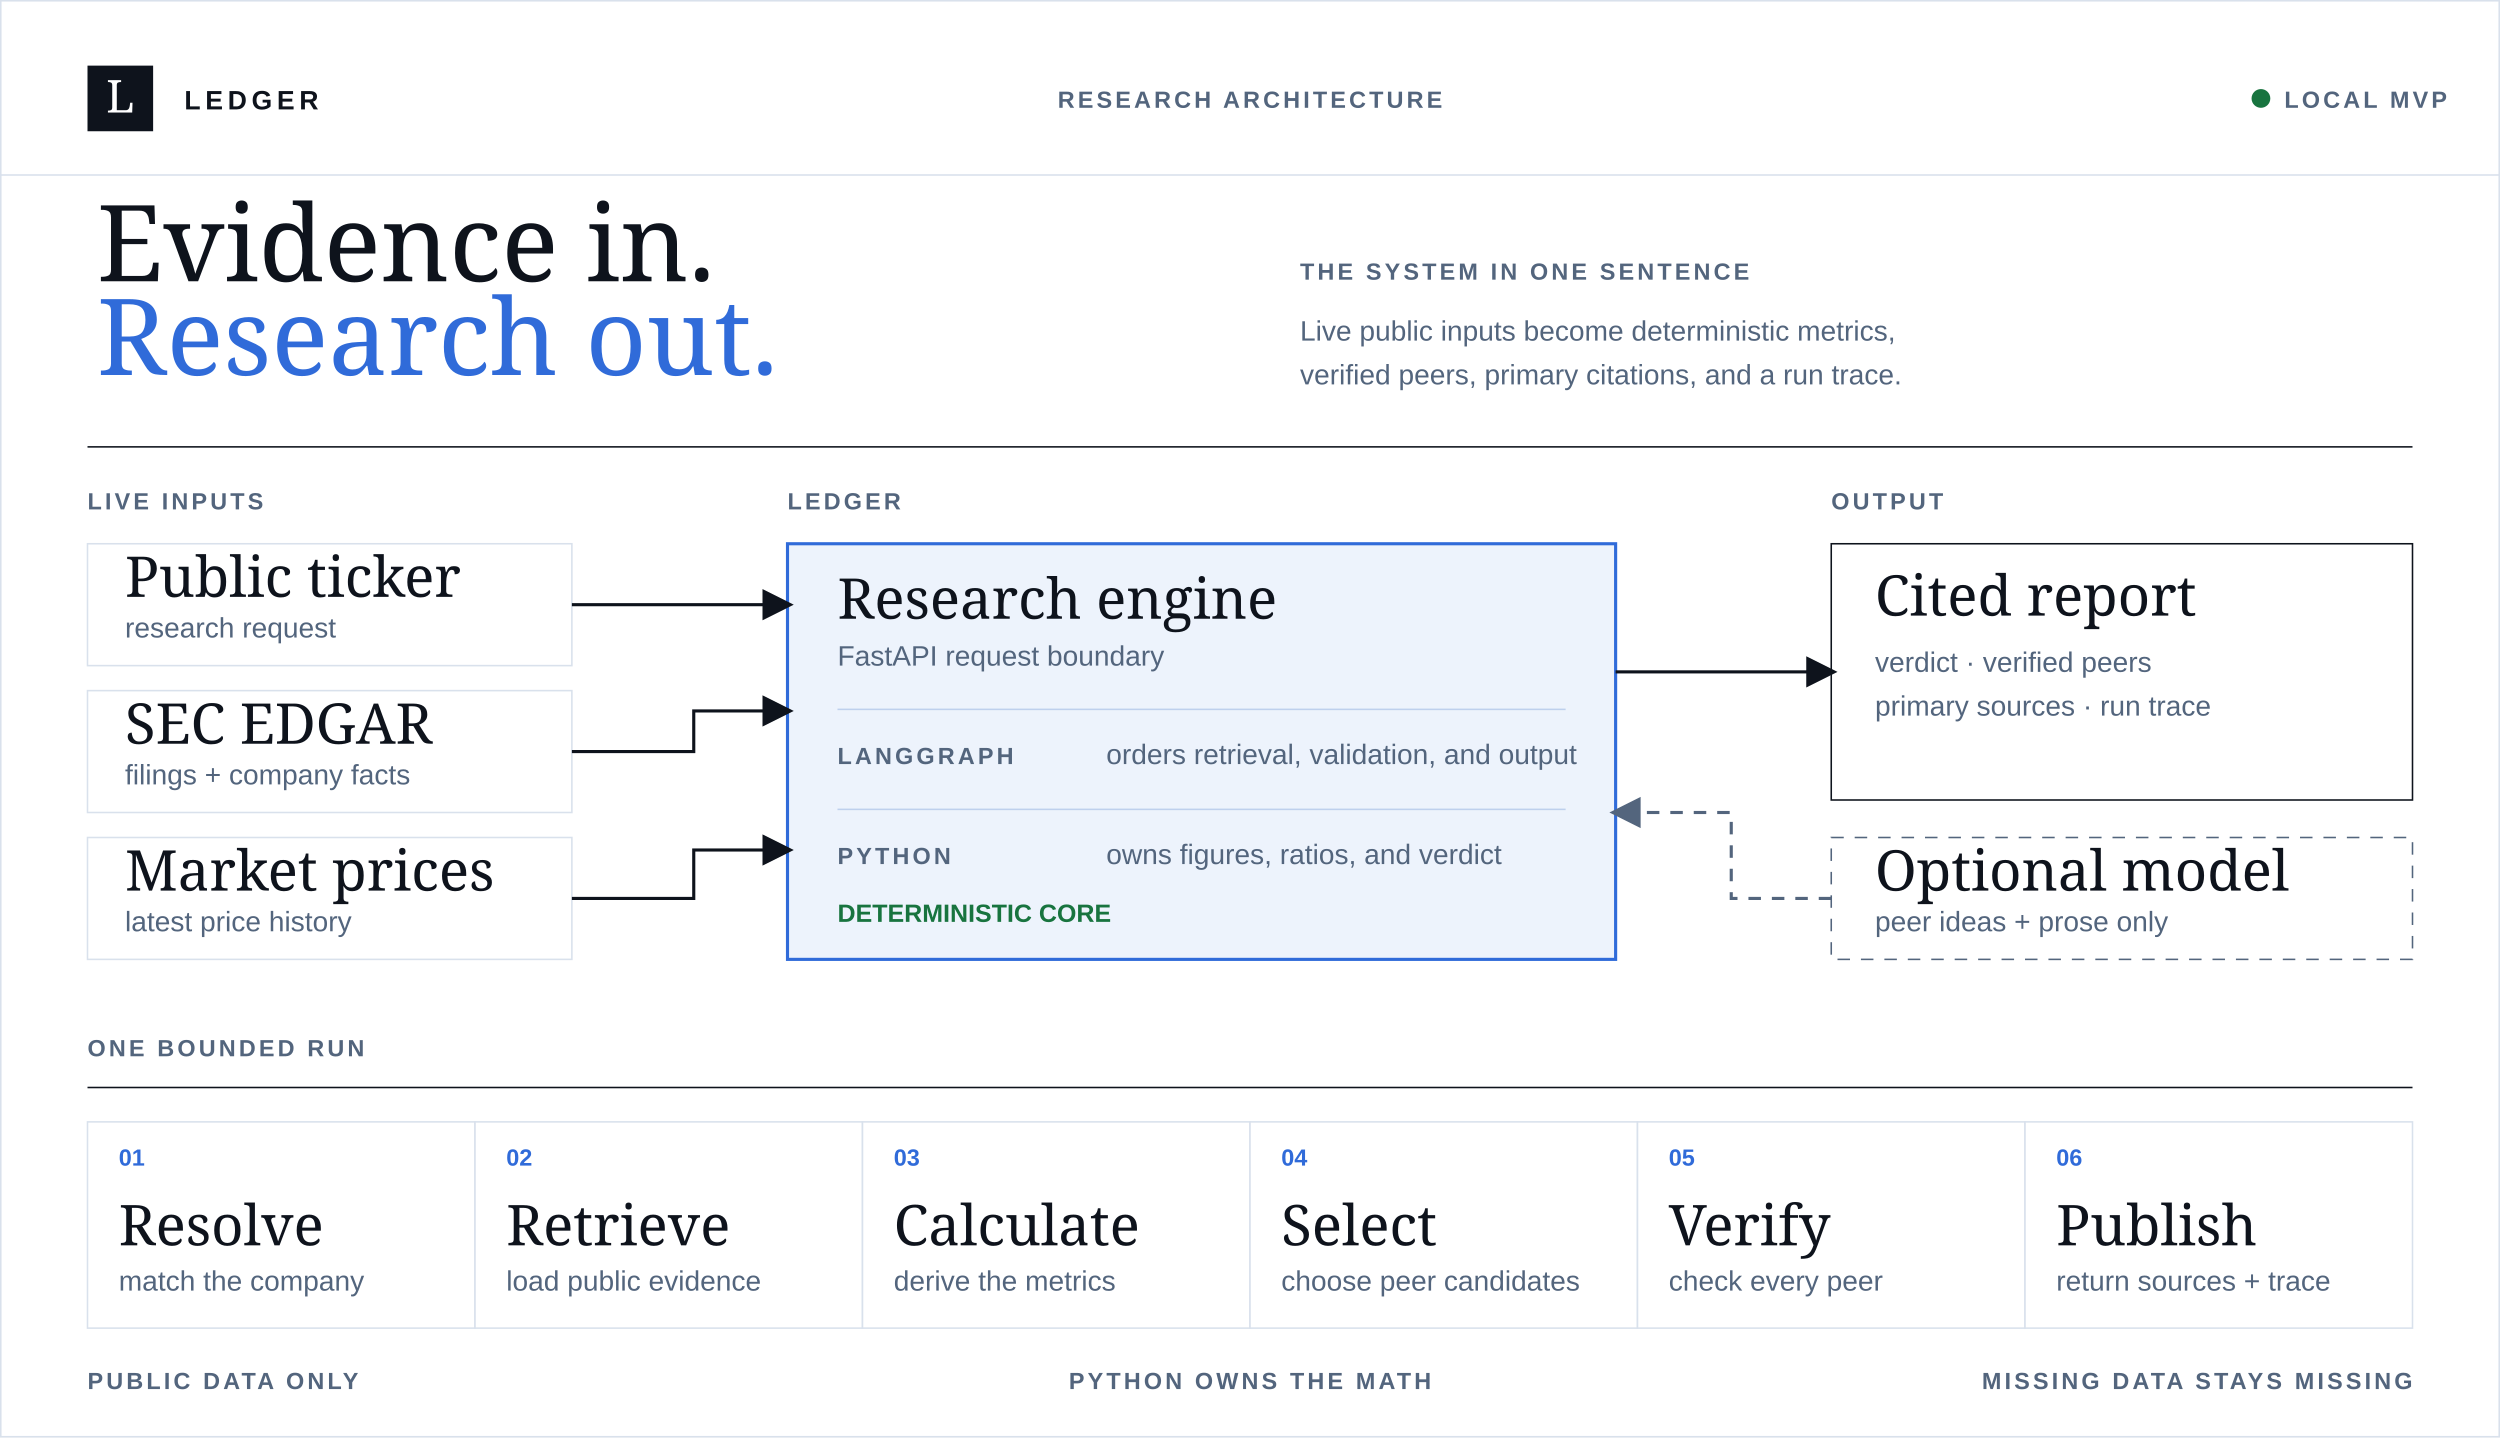
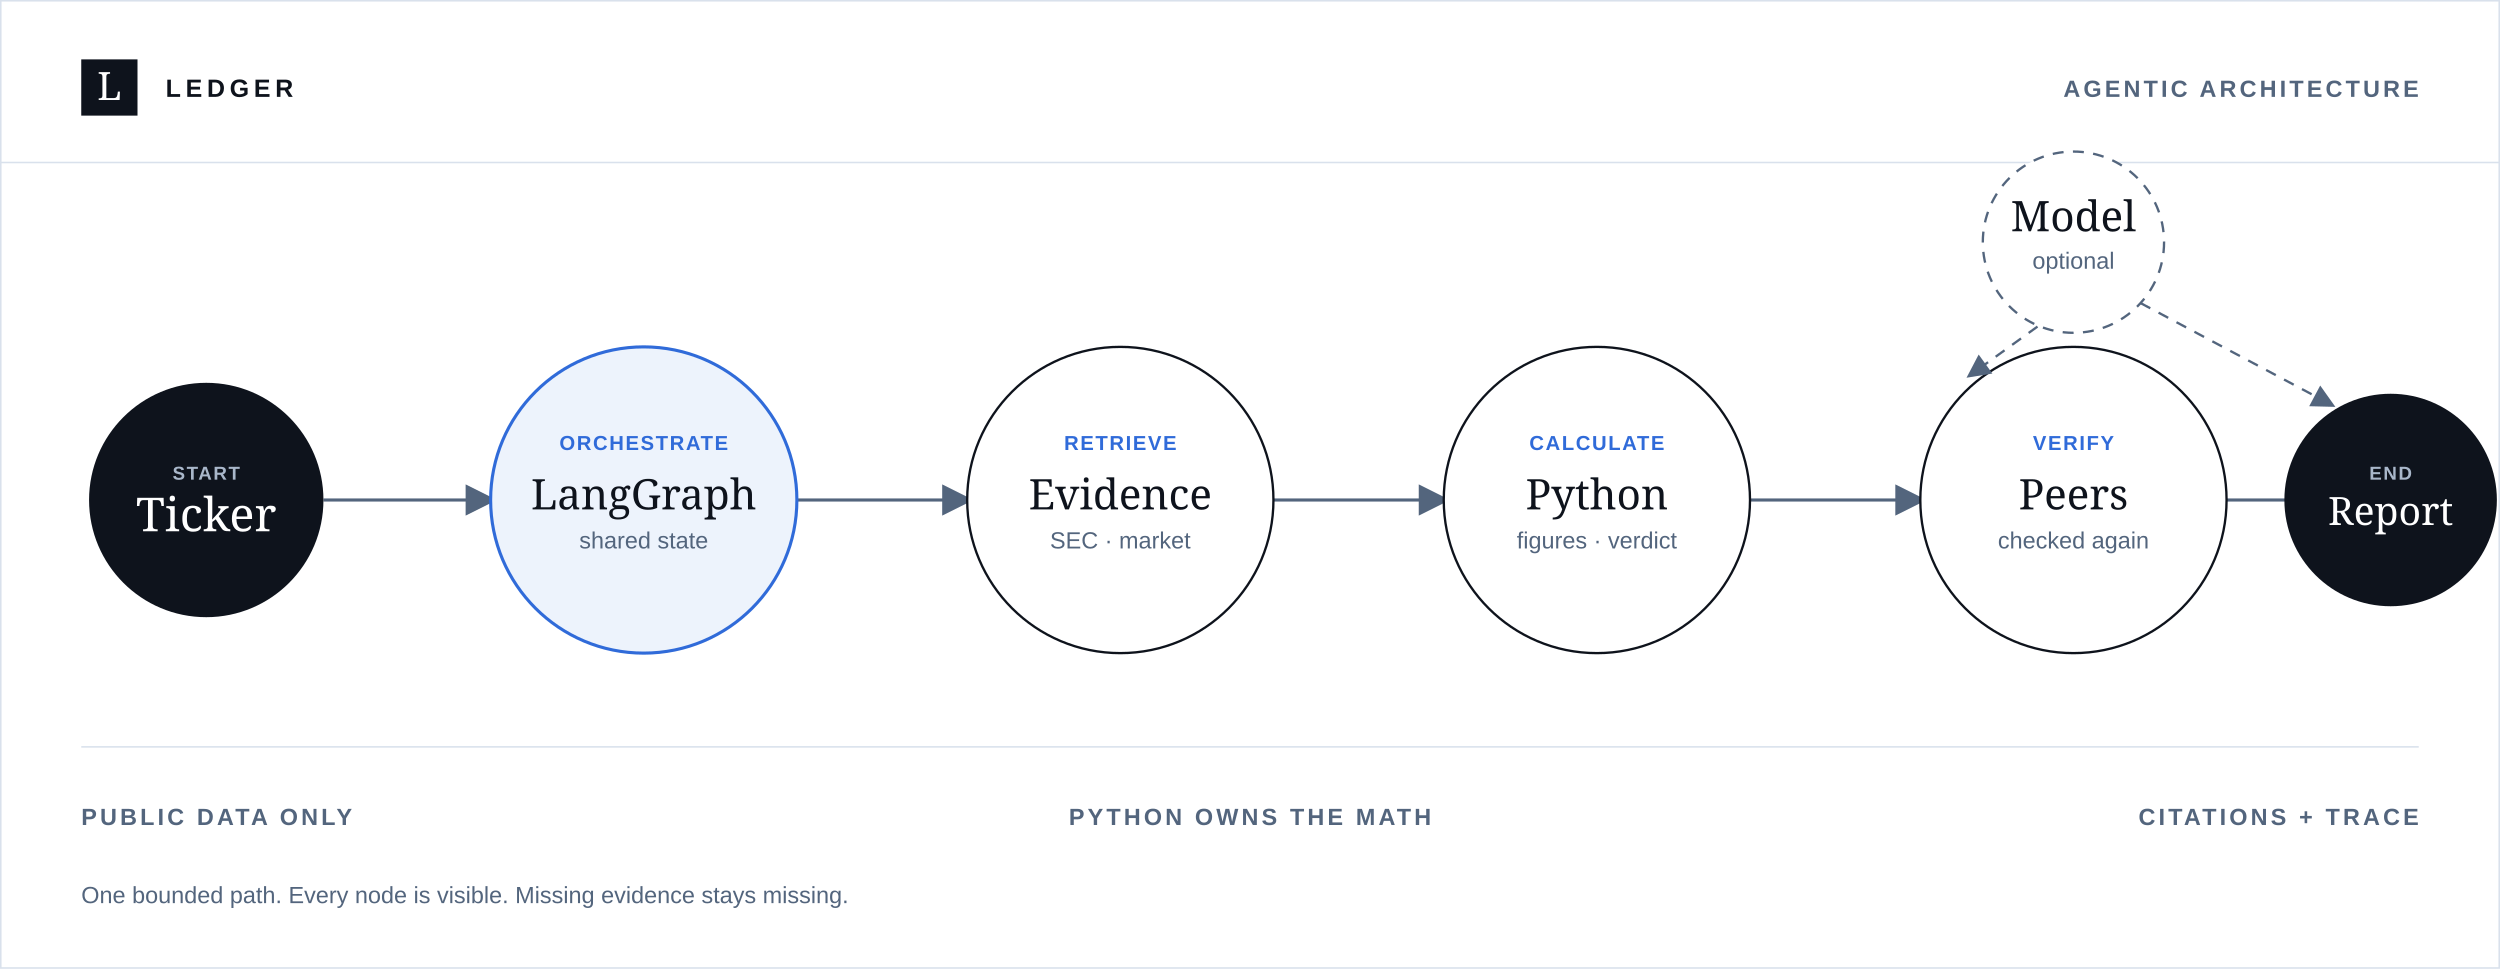
- <svg xmlns="http://www.w3.org/2000/svg" width="1600" height="920" viewBox="0 0 1600 920" role="img" aria-labelledby="title desc">
+ <svg xmlns="http://www.w3.org/2000/svg" width="1600" height="620" viewBox="0 0 1600 620" role="img" aria-labelledby="title desc">
  <defs>
    <marker id="arrow" markerWidth="10" markerHeight="10" refX="8" refY="5" orient="auto">
-       <path d="M0 0L10 5L0 10Z" fill="#0e131c" />
-     </marker>
-     <marker id="arrow-muted" markerWidth="10" markerHeight="10" refX="8" refY="5" orient="auto">
      <path d="M0 0L10 5L0 10Z" fill="#53657d" />
    </marker>
    <style>
      .sans { font-family: "DM Sans", "Segoe UI", Arial, sans-serif; }
      .serif { font-family: "Instrument Serif", Georgia, serif; }
-       .label { fill: #53657d; font-size: 15px; font-weight: 700; letter-spacing: 2px; }
-       .title { fill: #0e131c; font-size: 36px; }
-       .small { fill: #53657d; font-size: 18px; }
-       .step { fill: #306bd9; font-size: 15px; font-weight: 700; }
+       .kicker { fill: #53657d; font-size: 15px; font-weight: 700; letter-spacing: 2px; }
+       .name { fill: #0e131c; font-size: 27px; }
+       .note { fill: #53657d; font-size: 15px; }
+       .step { fill: #306bd9; font-size: 13px; font-weight: 700; letter-spacing: 1px; }
    </style>
  </defs>
-   <rect width="1600" height="920" fill="#ffffff" />
-   <rect x="0.5" y="0.5" width="1599" height="919" fill="none" stroke="#d9e1ec" />
+   <rect width="1600" height="620" fill="#ffffff" />
+   <rect x="0.5" y="0.5" width="1599" height="619" fill="none" stroke="#d9e1ec" />
  <g class="sans">
-     <rect x="56" y="42" width="42" height="42" fill="#0e131c" />
-     <text x="77" y="72" text-anchor="middle" fill="#ffffff" class="serif" font-size="29">L</text>
-     <text x="118" y="70" fill="#0e131c" font-size="17" font-weight="700" letter-spacing="3">LEDGER</text>
-     <text x="800" y="69" text-anchor="middle" class="label">RESEARCH ARCHITECTURE</text>
-     <circle cx="1447" cy="63" r="6" fill="#18743f" />
-     <text x="1462" y="69" class="label" font-size="13">LOCAL MVP</text>
+     <rect x="52" y="38" width="36" height="36" fill="#0e131c" />
+     <text x="70" y="64" text-anchor="middle" fill="#ffffff" class="serif" font-size="25">L</text>
+     <text x="106" y="62" fill="#0e131c" font-size="16" font-weight="700" letter-spacing="3">LEDGER</text>
+     <text x="1548" y="62" text-anchor="end" class="kicker">AGENTIC ARCHITECTURE</text>
  </g>
-   <line x1="0" y1="112" x2="1600" y2="112" stroke="#d9e1ec" />
-   <text x="62" y="180" class="serif" font-size="68" fill="#0e131c">Evidence in.</text>
-   <text x="62" y="240" class="serif" font-size="68" fill="#306bd9">Research out.</text>
-   <text x="832" y="179" class="sans label">THE SYSTEM IN ONE SENTENCE</text>
-   <text x="832" y="218" class="sans small">Live public inputs become deterministic metrics,</text>
-   <text x="832" y="246" class="sans small">verified peers, primary citations, and a run trace.</text>
-   <line x1="56" y1="286" x2="1544" y2="286" stroke="#0e131c" />
+   <line x1="0" y1="104" x2="1600" y2="104" stroke="#d9e1ec" />
+   <g fill="none" stroke="#53657d" stroke-width="2" marker-end="url(#arrow)">
+     <path d="M207 320H314" />
+     <path d="M510 320H619" />
+     <path d="M815 320H924" />
+     <path d="M1120 320H1229" />
+     <path d="M1425 320H1502" />
+   </g>
  <g class="sans">
-     <text x="56" y="326" class="label">LIVE INPUTS</text>
-     <rect x="56" y="348" width="310" height="78" fill="#ffffff" stroke="#d9e1ec" />
-     <text x="80" y="382" class="title serif">Public ticker</text>
-     <text x="80" y="408" class="small">research request</text>
-     <rect x="56" y="442" width="310" height="78" fill="#ffffff" stroke="#d9e1ec" />
-     <text x="80" y="476" class="title serif">SEC EDGAR</text>
-     <text x="80" y="502" class="small">filings + company facts</text>
-     <rect x="56" y="536" width="310" height="78" fill="#ffffff" stroke="#d9e1ec" />
-     <text x="80" y="570" class="title serif">Market prices</text>
-     <text x="80" y="596" class="small">latest price history</text>
-     <text x="504" y="326" class="label">LEDGER</text>
-     <rect x="504" y="348" width="530" height="266" fill="#edf3fc" stroke="#306bd9" stroke-width="2" />
-     <text x="536" y="396" class="title serif" font-size="42">Research engine</text>
-     <text x="536" y="426" class="small">FastAPI request boundary</text>
-     <line x1="536" y1="454" x2="1002" y2="454" stroke="#bed0ed" />
-     <text x="536" y="489" class="label">LANGGRAPH</text>
-     <text x="708" y="489" class="small">orders retrieval, validation, and output</text>
-     <line x1="536" y1="518" x2="1002" y2="518" stroke="#bed0ed" />
-     <text x="536" y="553" class="label">PYTHON</text>
-     <text x="708" y="553" class="small">owns figures, ratios, and verdict</text>
-     <text x="536" y="590" fill="#18743f" font-size="16" font-weight="700">DETERMINISTIC CORE</text>
-     <text x="1172" y="326" class="label">OUTPUT</text>
-     <rect x="1172" y="348" width="372" height="164" fill="#ffffff" stroke="#0e131c" />
-     <text x="1200" y="394" class="title serif" font-size="42">Cited report</text>
-     <text x="1200" y="430" class="small">verdict · verified peers</text>
-     <text x="1200" y="458" class="small">primary sources · run trace</text>
-     <rect x="1172" y="536" width="372" height="78" fill="#ffffff" stroke="#53657d" stroke-dasharray="8 7" />
-     <text x="1200" y="570" class="title serif">Optional model</text>
-     <text x="1200" y="596" class="small">peer ideas + prose only</text>
+     <circle cx="132" cy="320" r="75" fill="#0e131c" />
+     <text x="132" y="307" text-anchor="middle" fill="#a9b7ca" font-size="12" font-weight="700" letter-spacing="1">START</text>
+     <text x="132" y="340" text-anchor="middle" fill="#ffffff" class="serif" font-size="30">Ticker</text>
+     <circle cx="412" cy="320" r="98" fill="#edf3fc" stroke="#306bd9" stroke-width="2" />
+     <text x="412" y="288" text-anchor="middle" class="step">ORCHESTRATE</text>
+     <text x="412" y="326" text-anchor="middle" class="name serif">LangGraph</text>
+     <text x="412" y="351" text-anchor="middle" class="note">shared state</text>
+     <circle cx="717" cy="320" r="98" fill="#ffffff" stroke="#0e131c" stroke-width="1.5" />
+     <text x="717" y="288" text-anchor="middle" class="step">RETRIEVE</text>
+     <text x="717" y="326" text-anchor="middle" class="name serif">Evidence</text>
+     <text x="717" y="351" text-anchor="middle" class="note">SEC · market</text>
+     <circle cx="1022" cy="320" r="98" fill="#ffffff" stroke="#0e131c" stroke-width="1.5" />
+     <text x="1022" y="288" text-anchor="middle" class="step">CALCULATE</text>
+     <text x="1022" y="326" text-anchor="middle" class="name serif">Python</text>
+     <text x="1022" y="351" text-anchor="middle" class="note">figures · verdict</text>
+     <circle cx="1327" cy="320" r="98" fill="#ffffff" stroke="#0e131c" stroke-width="1.5" />
+     <text x="1327" y="288" text-anchor="middle" class="step">VERIFY</text>
+     <text x="1327" y="326" text-anchor="middle" class="name serif">Peers</text>
+     <text x="1327" y="351" text-anchor="middle" class="note">checked again</text>
+     <circle cx="1530" cy="320" r="68" fill="#0e131c" />
+     <text x="1530" y="307" text-anchor="middle" fill="#a9b7ca" font-size="12" font-weight="700" letter-spacing="1">END</text>
+     <text x="1530" y="336" text-anchor="middle" fill="#ffffff" class="serif" font-size="25">Report</text>
  </g>
-   <path d="M366 387H504" fill="none" stroke="#0e131c" stroke-width="2" marker-end="url(#arrow)" />
-   <path d="M366 481H444V455H504" fill="none" stroke="#0e131c" stroke-width="2" marker-end="url(#arrow)" />
-   <path d="M366 575H444V544H504" fill="none" stroke="#0e131c" stroke-width="2" marker-end="url(#arrow)" />
-   <path d="M1034 430H1172" fill="none" stroke="#0e131c" stroke-width="2" marker-end="url(#arrow)" />
-   <path d="M1172 575H1108V520H1034" fill="none" stroke="#53657d" stroke-width="2" stroke-dasharray="8 7" marker-end="url(#arrow-muted)" />
  <g class="sans">
-     <text x="56" y="676" class="label">ONE BOUNDED RUN</text>
-     <line x1="56" y1="696" x2="1544" y2="696" stroke="#0e131c" />
-     <g transform="translate(56 718)">
-       <rect width="248" height="132" fill="#ffffff" stroke="#d9e1ec" />
-       <text x="20" y="28" class="step">01</text>
-       <text x="20" y="79" class="title serif">Resolve</text>
-       <text x="20" y="108" class="small">match the company</text>
-     </g>
-     <g transform="translate(304 718)">
-       <rect width="248" height="132" fill="#ffffff" stroke="#d9e1ec" />
-       <text x="20" y="28" class="step">02</text>
-       <text x="20" y="79" class="title serif">Retrieve</text>
-       <text x="20" y="108" class="small">load public evidence</text>
-     </g>
-     <g transform="translate(552 718)">
-       <rect width="248" height="132" fill="#ffffff" stroke="#d9e1ec" />
-       <text x="20" y="28" class="step">03</text>
-       <text x="20" y="79" class="title serif">Calculate</text>
-       <text x="20" y="108" class="small">derive the metrics</text>
-     </g>
-     <g transform="translate(800 718)">
-       <rect width="248" height="132" fill="#ffffff" stroke="#d9e1ec" />
-       <text x="20" y="28" class="step">04</text>
-       <text x="20" y="79" class="title serif">Select</text>
-       <text x="20" y="108" class="small">choose peer candidates</text>
-     </g>
-     <g transform="translate(1048 718)">
-       <rect width="248" height="132" fill="#ffffff" stroke="#d9e1ec" />
-       <text x="20" y="28" class="step">05</text>
-       <text x="20" y="79" class="title serif">Verify</text>
-       <text x="20" y="108" class="small">check every peer</text>
-     </g>
-     <g transform="translate(1296 718)">
-       <rect width="248" height="132" fill="#ffffff" stroke="#d9e1ec" />
-       <text x="20" y="28" class="step">06</text>
-       <text x="20" y="79" class="title serif">Publish</text>
-       <text x="20" y="108" class="small">return sources + trace</text>
-     </g>
+     <circle cx="1327" cy="155" r="58" fill="#ffffff" stroke="#53657d" stroke-width="1.5" stroke-dasharray="7 6" />
+     <text x="1327" y="148" text-anchor="middle" class="name serif" font-size="22">Model</text>
+     <text x="1327" y="172" text-anchor="middle" class="note" font-size="13">optional</text>
+     <path d="M1304 209L1261 240" fill="none" stroke="#53657d" stroke-width="1.5" stroke-dasharray="7 6" marker-end="url(#arrow)" />
+     <path d="M1370 194L1492 259" fill="none" stroke="#53657d" stroke-width="1.5" stroke-dasharray="7 6" marker-end="url(#arrow)" />
  </g>
-   <text x="56" y="889" class="sans label" font-size="13">PUBLIC DATA ONLY</text>
-   <text x="800" y="889" text-anchor="middle" class="sans label" font-size="13">PYTHON OWNS THE MATH</text>
-   <text x="1544" y="889" text-anchor="end" class="sans label" font-size="13">MISSING DATA STAYS MISSING</text>
+   <line x1="52" y1="478" x2="1548" y2="478" stroke="#d9e1ec" />
+   <g class="sans kicker" font-size="13">
+     <text x="52" y="528">PUBLIC DATA ONLY</text>
+     <text x="800" y="528" text-anchor="middle">PYTHON OWNS THE MATH</text>
+     <text x="1548" y="528" text-anchor="end">CITATIONS + TRACE</text>
+   </g>
+   <text x="52" y="578" class="sans note">One bounded path. Every node is visible. Missing evidence stays missing.</text>
</svg>
